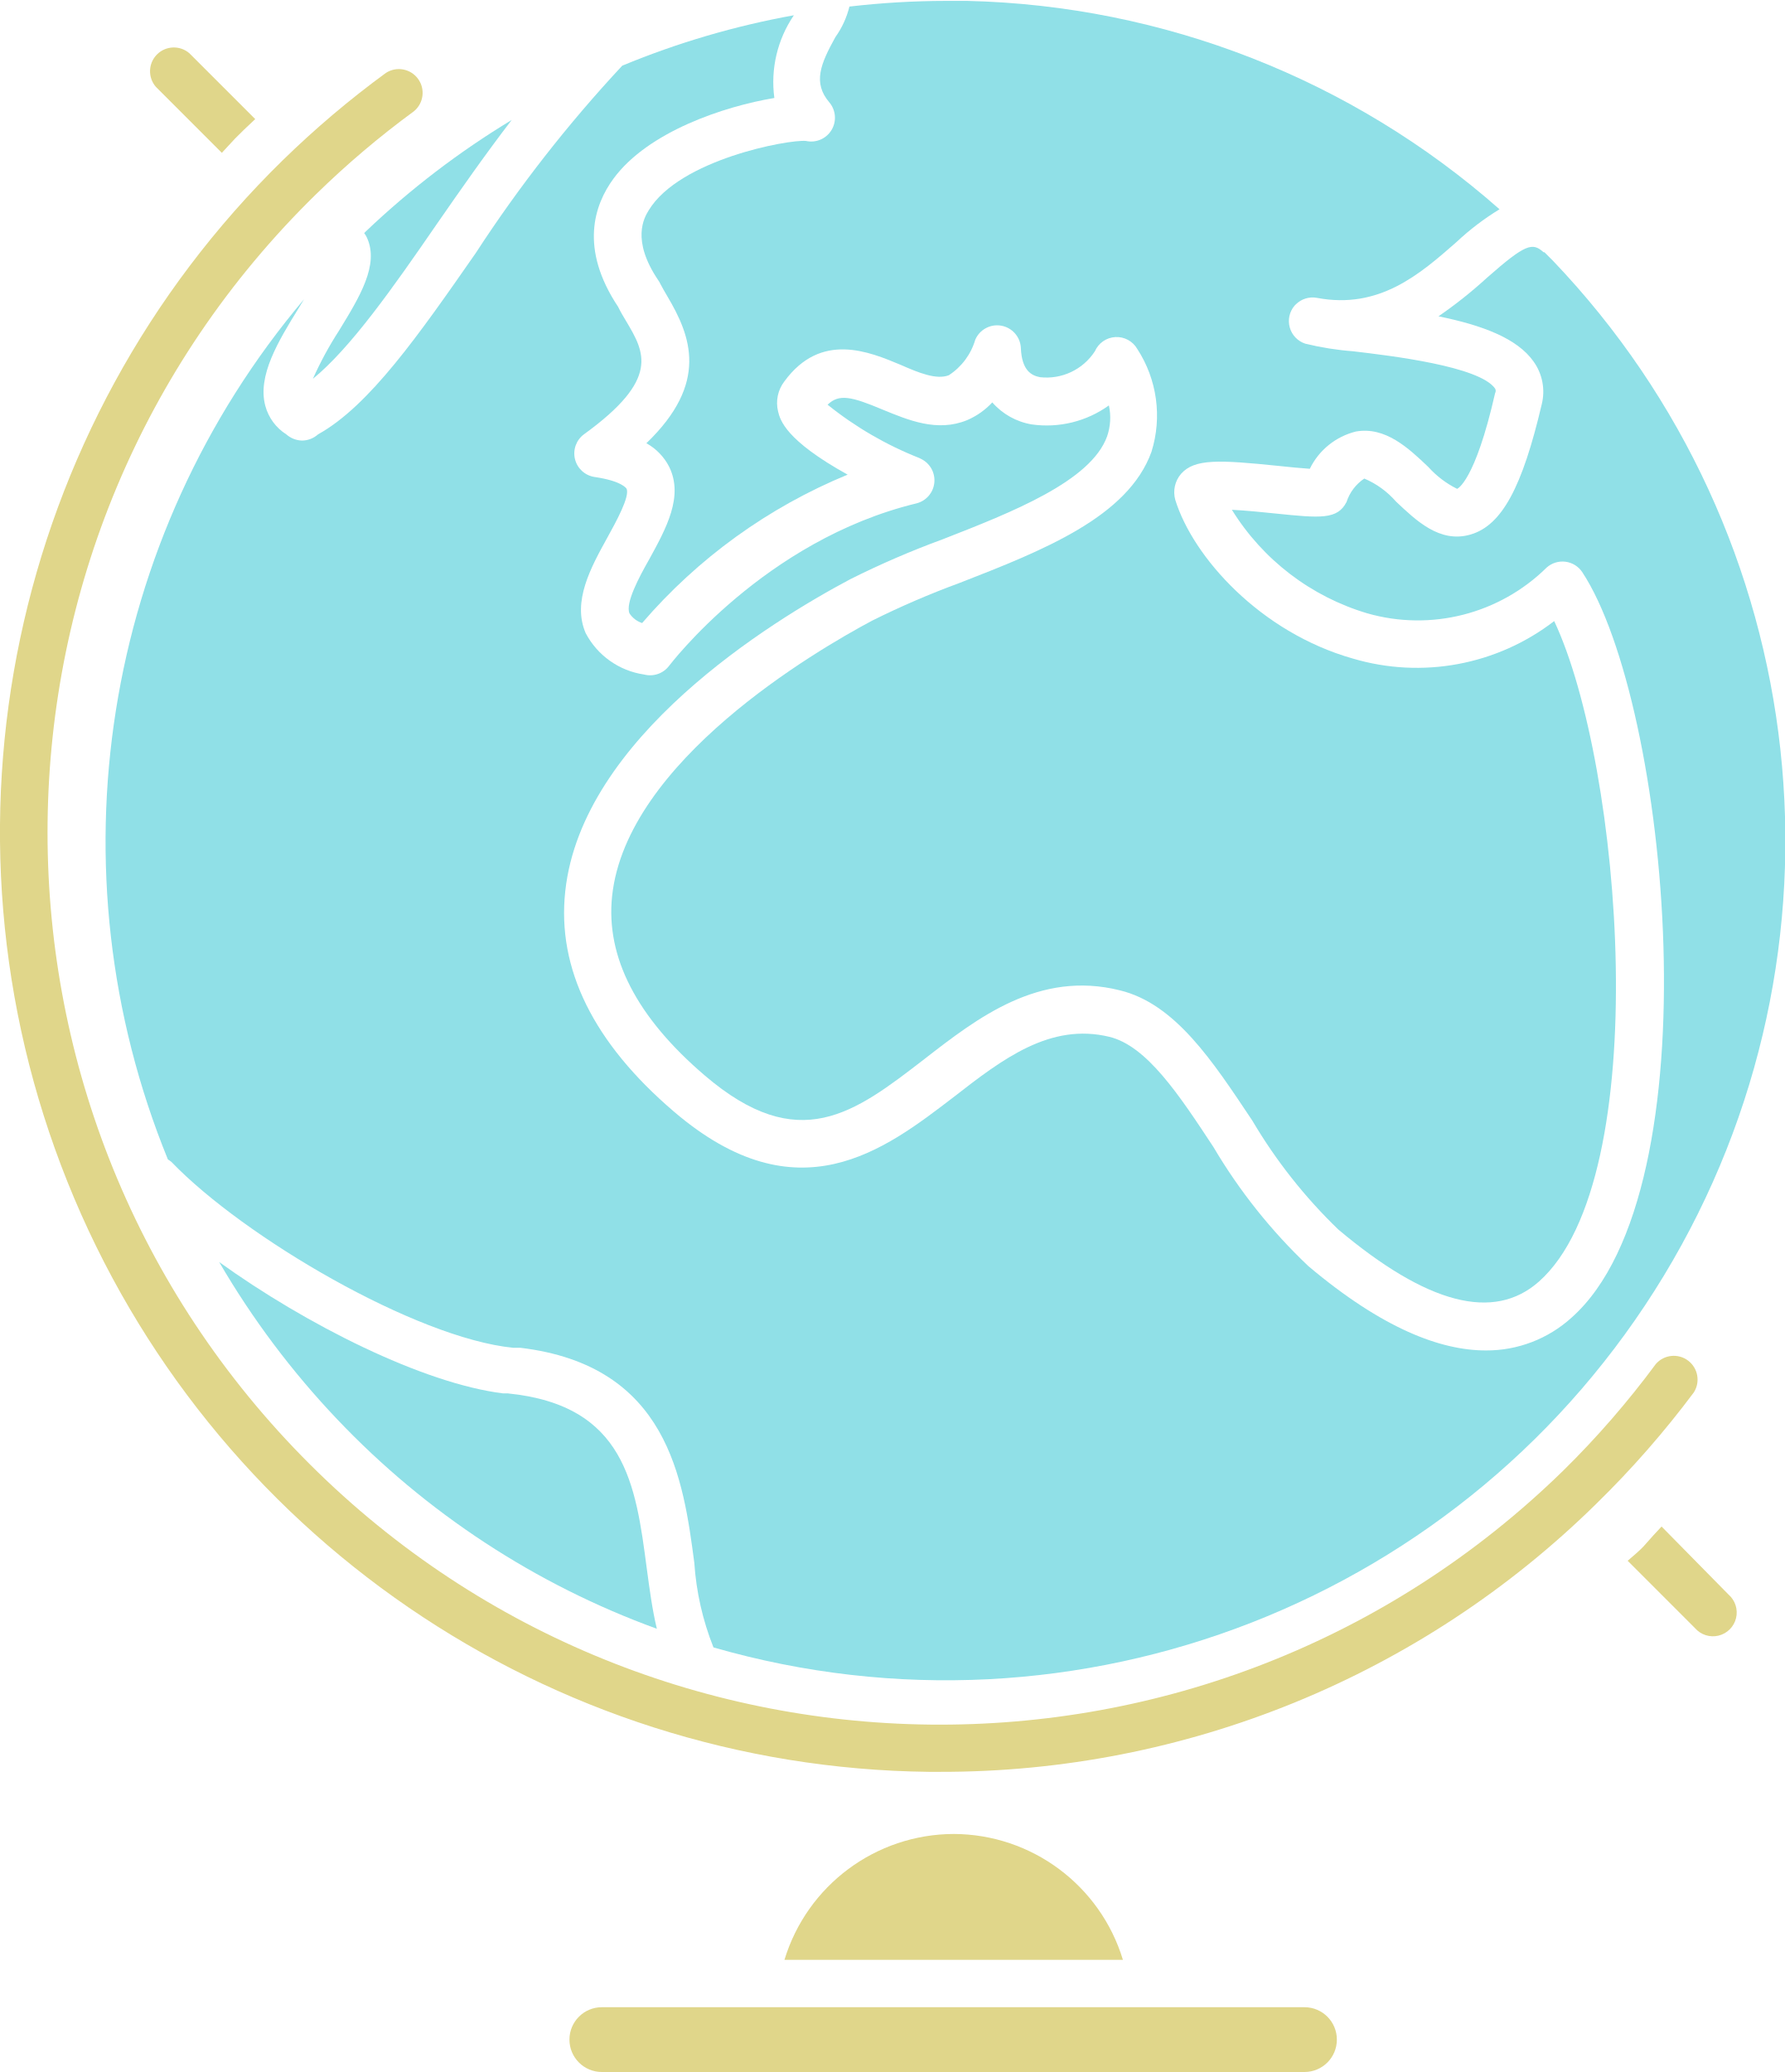
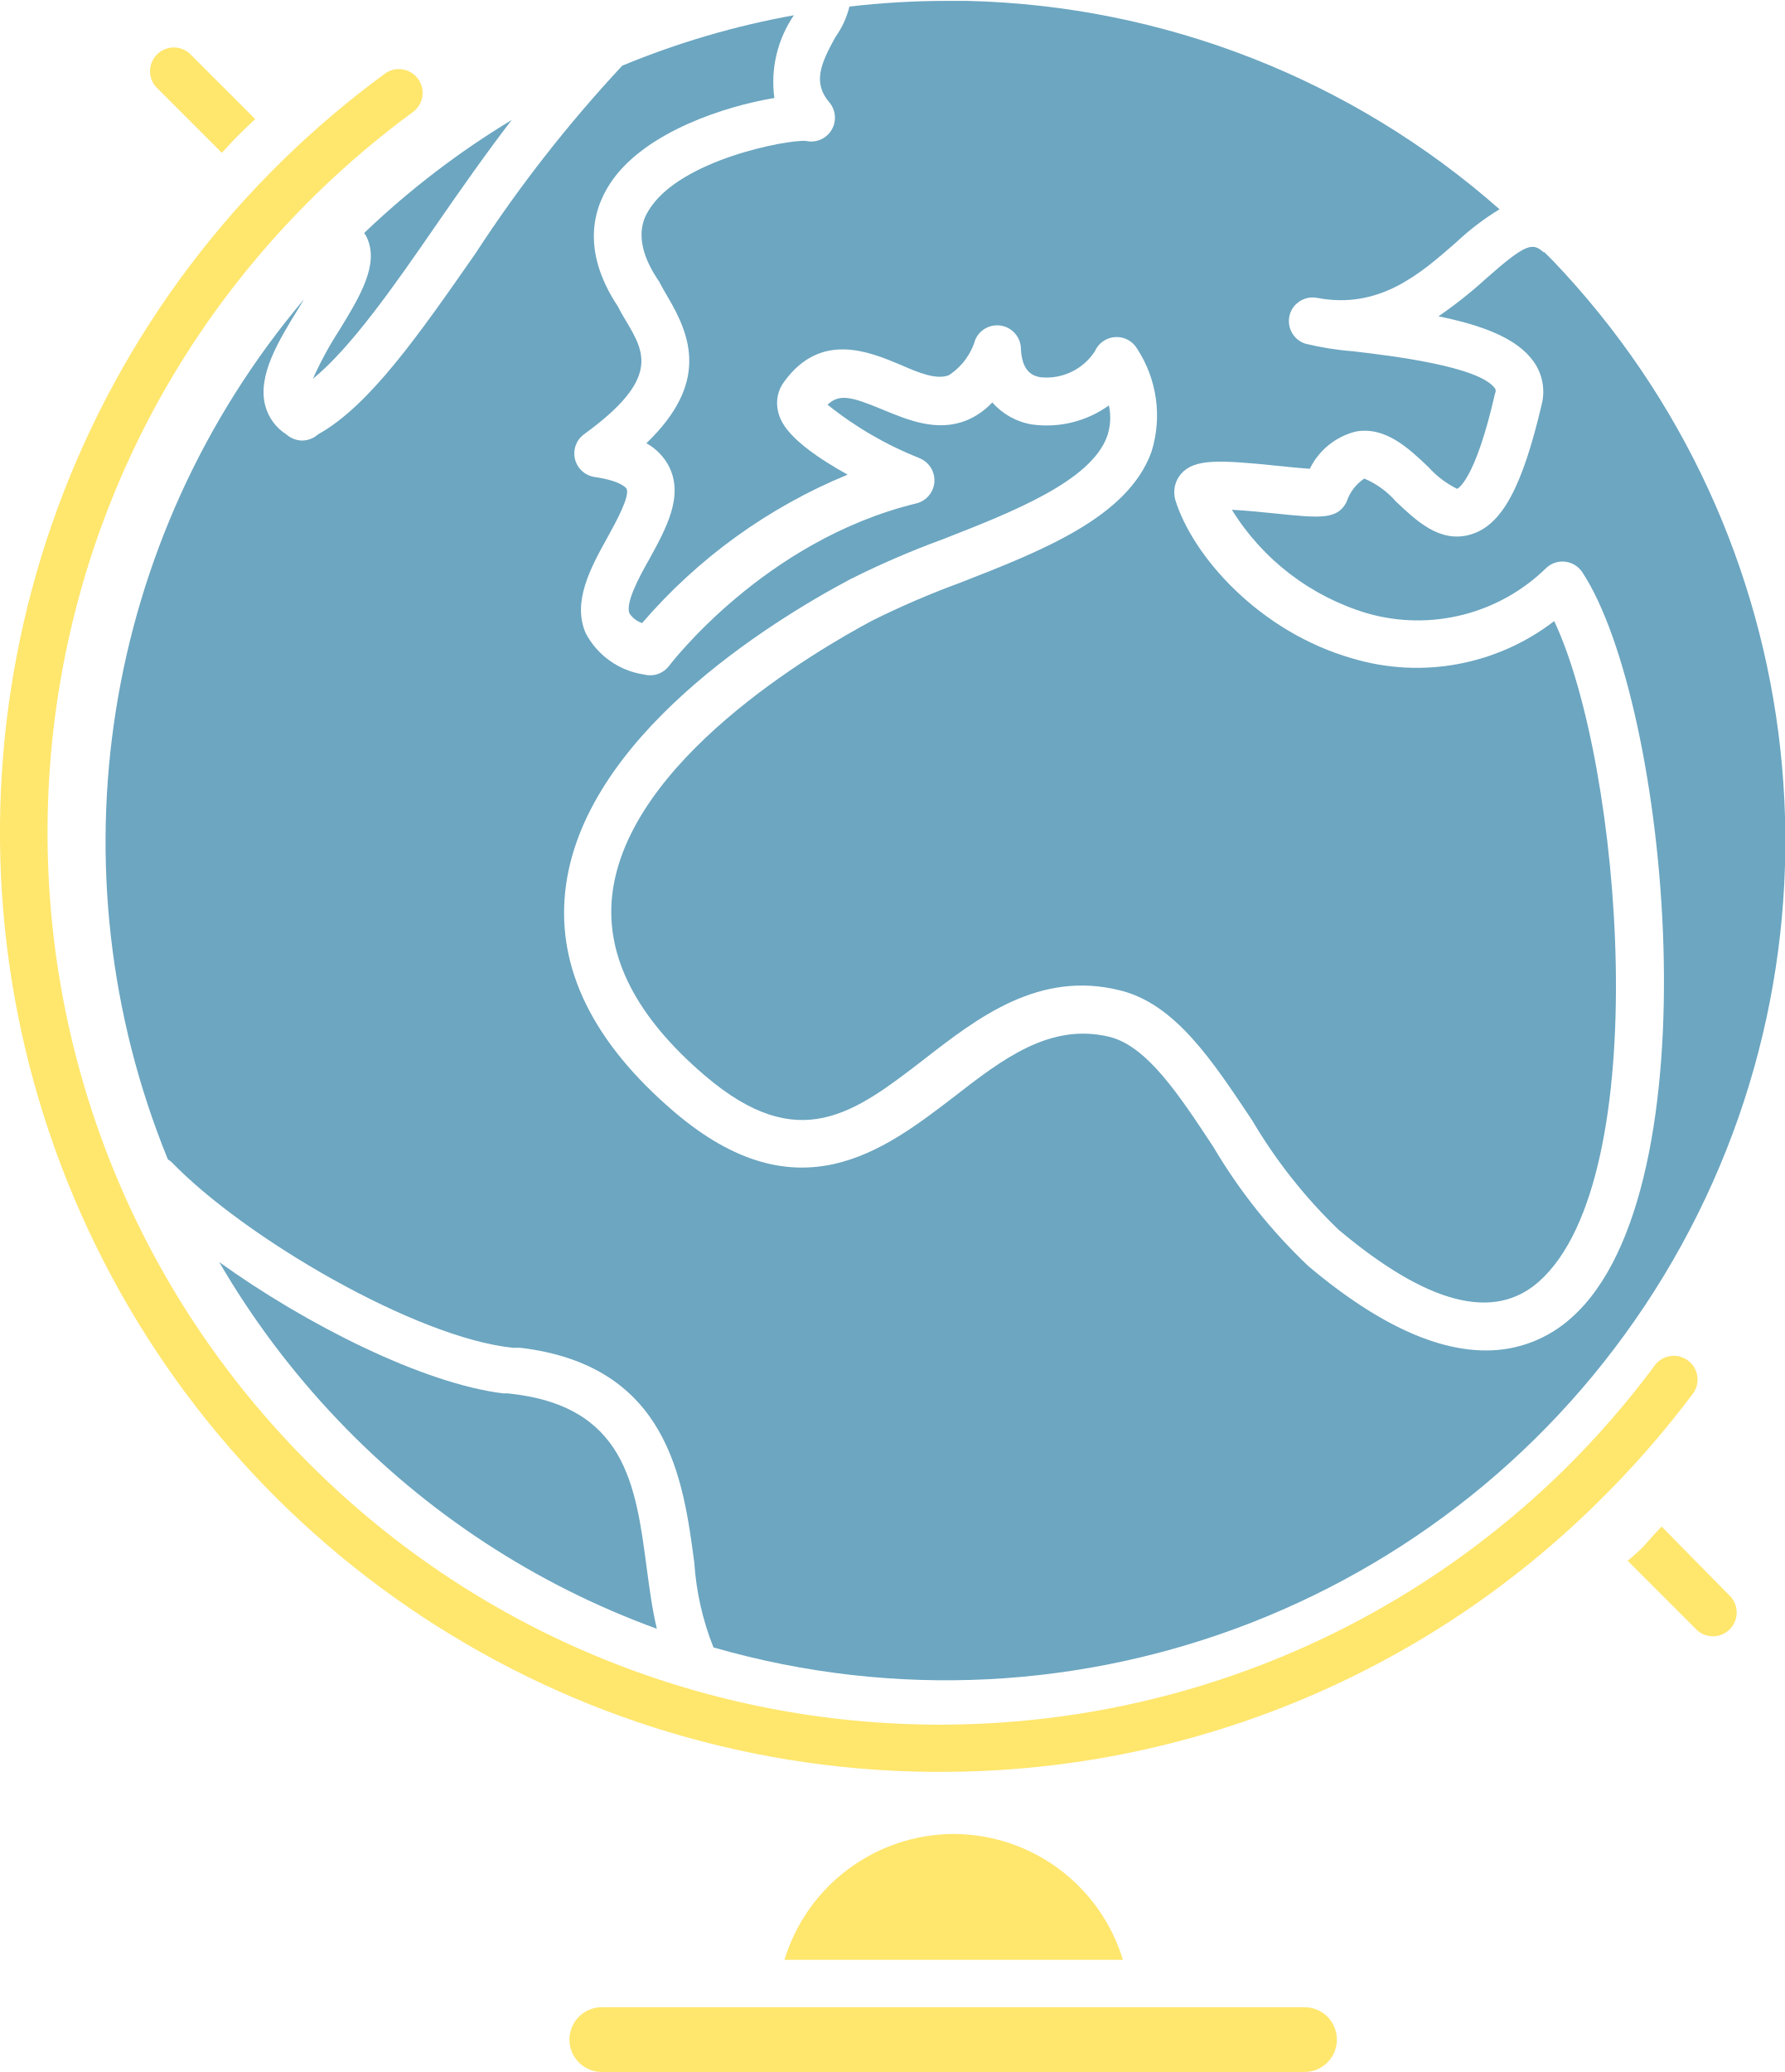
<svg xmlns="http://www.w3.org/2000/svg" id="Layer_1" data-name="Layer 1" width="100.57" height="116.73" viewBox="0 0 100.57 116.73">
  <g>
-     <path d="M1163.57,347.48c-0.83,1.5-1.29,2.57-.34,3.68a1.34,1.34,0,0,1-1.32,2.17c-1-.09-7.13,1.05-8.86,3.91-0.25.41-1,1.66,0.54,3.94l0.06,0.09,0.05,0.1c0.12,0.23.26,0.47,0.4,0.71,1.33,2.24,2.36,4.88-1.18,8.28a3.15,3.15,0,0,1,1.28,1.32c0.83,1.67-.16,3.47-1.12,5.22-0.57,1-1.36,2.48-1.11,3.05a1.35,1.35,0,0,0,.71.54,30.67,30.67,0,0,1,11.58-8.36c-3.52-1.95-3.8-3.08-3.92-3.56a2,2,0,0,1,.36-1.7c2.06-2.81,4.77-1.67,6.56-.92,1,0.44,2,.85,2.7.58a3.59,3.59,0,0,0,1.49-2,1.34,1.34,0,0,1,2.57.46c0.05,1.29.61,1.56,1.08,1.65a3.25,3.25,0,0,0,3.09-1.46,1.34,1.34,0,0,1,2.39-.13,6.86,6.86,0,0,1,.8,5.79c-1.32,3.68-6.14,5.57-10.81,7.39a48.69,48.69,0,0,0-4.92,2.12c-3.23,1.72-13.84,7.93-14.66,15.51-0.37,3.44,1.38,6.84,5.22,10.12,5.3,4.53,8.43,2.12,12.38-.93,3-2.33,6.46-5,11-3.87,3.14,0.76,5.24,4,7.47,7.34a29,29,0,0,0,4.85,6.14c5,4.2,8.75,5.19,11.3,2.93,6.58-5.83,4.68-29.12.86-37.21a12.69,12.69,0,0,1-11.35,2.11c-5.21-1.48-9-5.71-10-8.94a1.59,1.59,0,0,1,.33-1.47c0.76-.85,2.11-0.79,5.51-0.44,0.56,0.06,1.27.13,1.74,0.16a3.94,3.94,0,0,1,2.6-2.1c1.65-.29,2.95.92,4.08,2a5.42,5.42,0,0,0,1.62,1.23s1-.37,2.14-5.39a0.26,0.26,0,0,0,0-.26c-0.88-1.26-5.88-1.85-8-2.1a16.67,16.67,0,0,1-2.7-.43,1.34,1.34,0,0,1-.6-2.14l0.07-.07a1.34,1.34,0,0,1,1.19-.37c3.52,0.67,5.82-1.35,7.86-3.14a14.8,14.8,0,0,1,2.43-1.85,47,47,0,0,0-30-11.74h-1.19a47.56,47.56,0,0,0-5.44.32A5,5,0,0,1,1163.57,347.48Z" transform="translate(-1116.5 -345.39)" fill="#90E0E7" />
-     <path d="M1129,354c0.25-.26.49-0.54,0.74-0.8s0.75-.74,1.14-1.1l-3.71-3.71a1.34,1.34,0,0,0-1.89,1.89Z" transform="translate(-1116.5 -345.39)" fill="#E0D68A" />
-     <path d="M1210.12,431.39c-0.3.32-.6,0.64-0.91,1s-0.65.62-1,.93l3.79,3.79a1.34,1.34,0,1,0,1.89-1.89Z" transform="translate(-1116.5 -345.39)" fill="#E0D68A" />
-     <path d="M1169.46,445.21h-0.62a52.94,52.94,0,0,1-36.4-90.8,53.69,53.69,0,0,1,5.8-4.91,1.34,1.34,0,0,1,1.58,2.16,50.87,50.87,0,0,0-5.51,4.67,50.27,50.27,0,0,0,70.28,71.9,50.82,50.82,0,0,0,5.21-6,1.34,1.34,0,0,1,2.14,1.6,53.57,53.57,0,0,1-5.49,6.27A52.59,52.59,0,0,1,1169.46,445.21Z" transform="translate(-1116.5 -345.39)" fill="#E0D68A" />
-     <path d="M1170.24,448.71a10,10,0,0,0-9.54,7.09h19.07A10,10,0,0,0,1170.24,448.71Z" transform="translate(-1116.5 -345.39)" fill="#E0D68A" />
-     <path d="M1190,458.47h-39.59a1.82,1.82,0,0,0,0,3.65H1190A1.82,1.82,0,0,0,1190,458.47Z" transform="translate(-1116.5 -345.39)" fill="#E0D68A" />
+     <path d="M1163.57,347.48c-0.83,1.5-1.29,2.57-.34,3.68a1.34,1.34,0,0,1-1.32,2.17c-1-.09-7.13,1.05-8.86,3.91-0.25.41-1,1.66,0.54,3.94l0.06,0.09,0.05,0.1c0.12,0.23.26,0.47,0.4,0.71,1.33,2.24,2.36,4.88-1.18,8.28a3.15,3.15,0,0,1,1.28,1.32c0.83,1.67-.16,3.47-1.12,5.22-0.57,1-1.36,2.48-1.11,3.05a1.35,1.35,0,0,0,.71.54,30.67,30.67,0,0,1,11.58-8.36c-3.52-1.95-3.8-3.08-3.92-3.56a2,2,0,0,1,.36-1.7c2.06-2.81,4.77-1.67,6.56-.92,1,0.44,2,.85,2.7.58a3.59,3.59,0,0,0,1.49-2,1.34,1.34,0,0,1,2.57.46c0.05,1.29.61,1.56,1.08,1.65a3.25,3.25,0,0,0,3.09-1.46,1.34,1.34,0,0,1,2.39-.13,6.86,6.86,0,0,1,.8,5.79c-1.32,3.68-6.14,5.57-10.81,7.39a48.69,48.69,0,0,0-4.92,2.12c-3.23,1.72-13.84,7.93-14.66,15.51-0.37,3.44,1.38,6.84,5.22,10.12,5.3,4.53,8.43,2.12,12.38-.93,3-2.33,6.46-5,11-3.87,3.14,0.76,5.24,4,7.47,7.34a29,29,0,0,0,4.85,6.14c5,4.2,8.75,5.19,11.3,2.93,6.58-5.83,4.68-29.12.86-37.21a12.69,12.69,0,0,1-11.35,2.11c-5.21-1.48-9-5.71-10-8.94a1.59,1.59,0,0,1,.33-1.47c0.76-.85,2.11-0.79,5.51-0.44,0.56,0.06,1.27.13,1.74,0.16a3.94,3.94,0,0,1,2.6-2.1c1.65-.29,2.95.92,4.08,2a5.42,5.42,0,0,0,1.62,1.23s1-.37,2.14-5.39a0.26,0.26,0,0,0,0-.26c-0.88-1.26-5.88-1.85-8-2.1a16.67,16.67,0,0,1-2.7-.43,1.34,1.34,0,0,1-.6-2.14l0.07-.07a1.34,1.34,0,0,1,1.19-.37c3.52,0.67,5.82-1.35,7.86-3.14a14.8,14.8,0,0,1,2.43-1.85,47,47,0,0,0-30-11.74h-1.19a47.56,47.56,0,0,0-5.44.32A5,5,0,0,1,1163.57,347.48Z" transform="translate(-1116.5 -345.39)" fill="#6CA6C1" />
+     <path d="M1129,354c0.25-.26.49-0.54,0.74-0.8s0.75-.74,1.14-1.1l-3.71-3.71a1.34,1.34,0,0,0-1.89,1.89Z" transform="translate(-1116.5 -345.39)" fill="#FFE66D" />
+     <path d="M1210.12,431.39c-0.3.32-.6,0.64-0.91,1s-0.65.62-1,.93l3.79,3.79a1.34,1.34,0,1,0,1.89-1.89Z" transform="translate(-1116.5 -345.39)" fill="#FFE66D" />
+     <path d="M1169.46,445.21h-0.62a52.94,52.94,0,0,1-36.4-90.8,53.69,53.69,0,0,1,5.8-4.91,1.34,1.34,0,0,1,1.58,2.16,50.87,50.87,0,0,0-5.51,4.67,50.27,50.27,0,0,0,70.28,71.9,50.82,50.82,0,0,0,5.21-6,1.34,1.34,0,0,1,2.14,1.6,53.57,53.57,0,0,1-5.49,6.27A52.59,52.59,0,0,1,1169.46,445.21Z" transform="translate(-1116.5 -345.39)" fill="#FFE66D" />
+     <path d="M1170.24,448.71a10,10,0,0,0-9.54,7.09h19.07A10,10,0,0,0,1170.24,448.71Z" transform="translate(-1116.5 -345.39)" fill="#FFE66D" />
+     <path d="M1190,458.47h-39.59a1.82,1.82,0,0,0,0,3.65H1190A1.82,1.82,0,0,0,1190,458.47Z" transform="translate(-1116.5 -345.39)" fill="#FFE66D" />
    <g>
-       <path d="M1204,360.08l-0.48-.48-0.05,0c-0.62-.56-1-0.49-3.19,1.44a25.21,25.21,0,0,1-2.73,2.17c2.45,0.5,4.43,1.23,5.36,2.55a2.92,2.92,0,0,1,.46,2.4c-1.1,4.69-2.25,6.82-4,7.34s-3.09-.8-4.21-1.85a4.91,4.91,0,0,0-1.79-1.3,2.53,2.53,0,0,0-1,1.32c-0.51,1-1.47.91-4,.65-0.66-.07-1.66-0.17-2.46-0.21a13.49,13.49,0,0,0,7.62,5.83,10.34,10.34,0,0,0,10.12-2.58,1.34,1.34,0,0,1,2,.26c4.87,7.39,7.53,34.78-.6,42a7.12,7.12,0,0,1-4.83,1.85c-2.53,0-5.8-1.21-10-4.75a30.84,30.84,0,0,1-5.35-6.71c-1.93-2.93-3.75-5.7-5.87-6.21-3.32-.8-6,1.24-8.76,3.39-3.92,3-8.79,6.78-15.75.84-4.55-3.88-6.62-8.07-6.14-12.44,0.94-8.63,11.54-15.17,16.06-17.57a50.2,50.2,0,0,1,5.21-2.25c3.92-1.53,8.35-3.27,9.26-5.8a3.22,3.22,0,0,0,.1-1.74,6,6,0,0,1-4.35,1.07,3.78,3.78,0,0,1-2.22-1.24,4.17,4.17,0,0,1-1.42,1c-1.68.69-3.31,0-4.75-.59-1.78-.75-2.47-0.9-3.11-0.28a19.91,19.91,0,0,0,5.16,3l0.12,0.06a1.34,1.34,0,0,1-.28,2.5c-8.57,2.08-13.87,9.08-13.93,9.15a1.34,1.34,0,0,1-1.41.49,4.45,4.45,0,0,1-3.29-2.33c-0.77-1.78.29-3.7,1.23-5.4,0.48-.87,1.28-2.32,1.07-2.74,0,0-.23-0.43-1.81-0.66a1.34,1.34,0,0,1-.59-2.4c4.31-3.12,3.42-4.62,2.39-6.36-0.17-.28-0.33-0.55-0.46-0.82-2.19-3.29-1.35-5.75-.26-7.23,1.95-2.65,6.24-4.07,9.06-4.54a6.69,6.69,0,0,1,1.1-4.66l0,0a47,47,0,0,0-9.67,2.84,77.26,77.26,0,0,0-8.25,10.55c-3.21,4.61-6,8.62-8.89,10.22a1.36,1.36,0,0,1-.9.35h0a1.39,1.39,0,0,1-.89-0.35,2.75,2.75,0,0,1-1.18-1.6c-0.46-1.7.73-3.65,1.89-5.53l0.29-.48a47.36,47.36,0,0,0-7.67,48.46,1.27,1.27,0,0,1,.2.14c4.09,4.25,13.78,9.92,19.25,10.47h0.06l0.35,0c8.34,1,9.18,7.43,9.8,12.11a15.69,15.69,0,0,0,1.08,4.77A47.3,47.3,0,0,0,1204,360.08Z" transform="translate(-1116.5 -345.39)" fill="#90E0E7" />
-       <path d="M1152.94,433.74c-0.62-4.72-1.21-9.18-7.82-9.85l-0.27,0c-4.52-.56-11.11-3.88-16-7.4a47.66,47.66,0,0,0,6.66,8.87,47,47,0,0,0,18,11.79C1153.25,436.07,1153.1,434.92,1152.94,433.74Z" transform="translate(-1116.5 -345.39)" fill="#90E0E7" />
+       <path d="M1204,360.08l-0.48-.48-0.05,0c-0.62-.56-1-0.49-3.19,1.44a25.21,25.21,0,0,1-2.73,2.17c2.45,0.5,4.43,1.23,5.36,2.55a2.92,2.92,0,0,1,.46,2.4c-1.1,4.69-2.25,6.82-4,7.34s-3.09-.8-4.21-1.85a4.91,4.91,0,0,0-1.79-1.3,2.53,2.53,0,0,0-1,1.32c-0.51,1-1.47.91-4,.65-0.66-.07-1.66-0.17-2.46-0.21a13.49,13.49,0,0,0,7.62,5.83,10.34,10.34,0,0,0,10.12-2.58,1.34,1.34,0,0,1,2,.26c4.87,7.39,7.53,34.78-.6,42a7.12,7.12,0,0,1-4.83,1.85c-2.53,0-5.8-1.21-10-4.75a30.84,30.84,0,0,1-5.35-6.71c-1.93-2.93-3.75-5.7-5.87-6.21-3.32-.8-6,1.24-8.76,3.39-3.92,3-8.79,6.78-15.75.84-4.55-3.88-6.62-8.07-6.14-12.44,0.94-8.63,11.54-15.17,16.06-17.57a50.2,50.2,0,0,1,5.21-2.25c3.92-1.53,8.35-3.27,9.26-5.8a3.22,3.22,0,0,0,.1-1.74,6,6,0,0,1-4.35,1.07,3.78,3.78,0,0,1-2.22-1.24,4.17,4.17,0,0,1-1.42,1c-1.68.69-3.31,0-4.75-.59-1.78-.75-2.47-0.9-3.11-0.28a19.91,19.91,0,0,0,5.16,3l0.12,0.06a1.34,1.34,0,0,1-.28,2.5c-8.57,2.08-13.87,9.08-13.93,9.15a1.34,1.34,0,0,1-1.41.49,4.45,4.45,0,0,1-3.29-2.33c-0.77-1.78.29-3.7,1.23-5.4,0.48-.87,1.28-2.32,1.07-2.74,0,0-.23-0.43-1.81-0.66a1.34,1.34,0,0,1-.59-2.4c4.31-3.12,3.42-4.62,2.39-6.36-0.17-.28-0.33-0.55-0.46-0.82-2.19-3.29-1.35-5.75-.26-7.23,1.95-2.65,6.24-4.07,9.06-4.54a6.69,6.69,0,0,1,1.1-4.66l0,0a47,47,0,0,0-9.67,2.84,77.26,77.26,0,0,0-8.25,10.55c-3.21,4.61-6,8.62-8.89,10.22a1.36,1.36,0,0,1-.9.35h0a1.39,1.39,0,0,1-.89-0.35,2.75,2.75,0,0,1-1.18-1.6c-0.46-1.7.73-3.65,1.89-5.53l0.29-.48a47.36,47.36,0,0,0-7.67,48.46,1.27,1.27,0,0,1,.2.14c4.09,4.25,13.78,9.92,19.25,10.47h0.06l0.35,0c8.34,1,9.18,7.43,9.8,12.11a15.69,15.69,0,0,0,1.08,4.77A47.3,47.3,0,0,0,1204,360.08Z" transform="translate(-1116.5 -345.39)" fill="#6CA6C1" />
+       <path d="M1152.94,433.74c-0.62-4.72-1.21-9.18-7.82-9.85l-0.27,0c-4.52-.56-11.11-3.88-16-7.4a47.66,47.66,0,0,0,6.66,8.87,47,47,0,0,0,18,11.79C1153.25,436.07,1153.1,434.92,1152.94,433.74Z" transform="translate(-1116.5 -345.39)" fill="#6CA6C1" />
    </g>
-     <path d="M1141.12,358c1.31-1.89,2.72-3.91,4.21-5.85a47.69,47.69,0,0,0-8.21,6.27l-0.1.1a1.38,1.38,0,0,1,.16.27c0.69,1.52-.41,3.32-1.58,5.23a20,20,0,0,0-1.47,2.71C1136.25,365,1138.63,361.62,1141.12,358Z" transform="translate(-1116.5 -345.39)" fill="#90E0E7" />
+     <path d="M1141.12,358c1.31-1.89,2.72-3.91,4.21-5.85a47.69,47.69,0,0,0-8.21,6.27l-0.1.1a1.38,1.38,0,0,1,.16.27c0.69,1.52-.41,3.32-1.58,5.23a20,20,0,0,0-1.47,2.71C1136.25,365,1138.63,361.62,1141.12,358Z" transform="translate(-1116.5 -345.39)" fill="#6CA6C1" />
  </g>
</svg>
